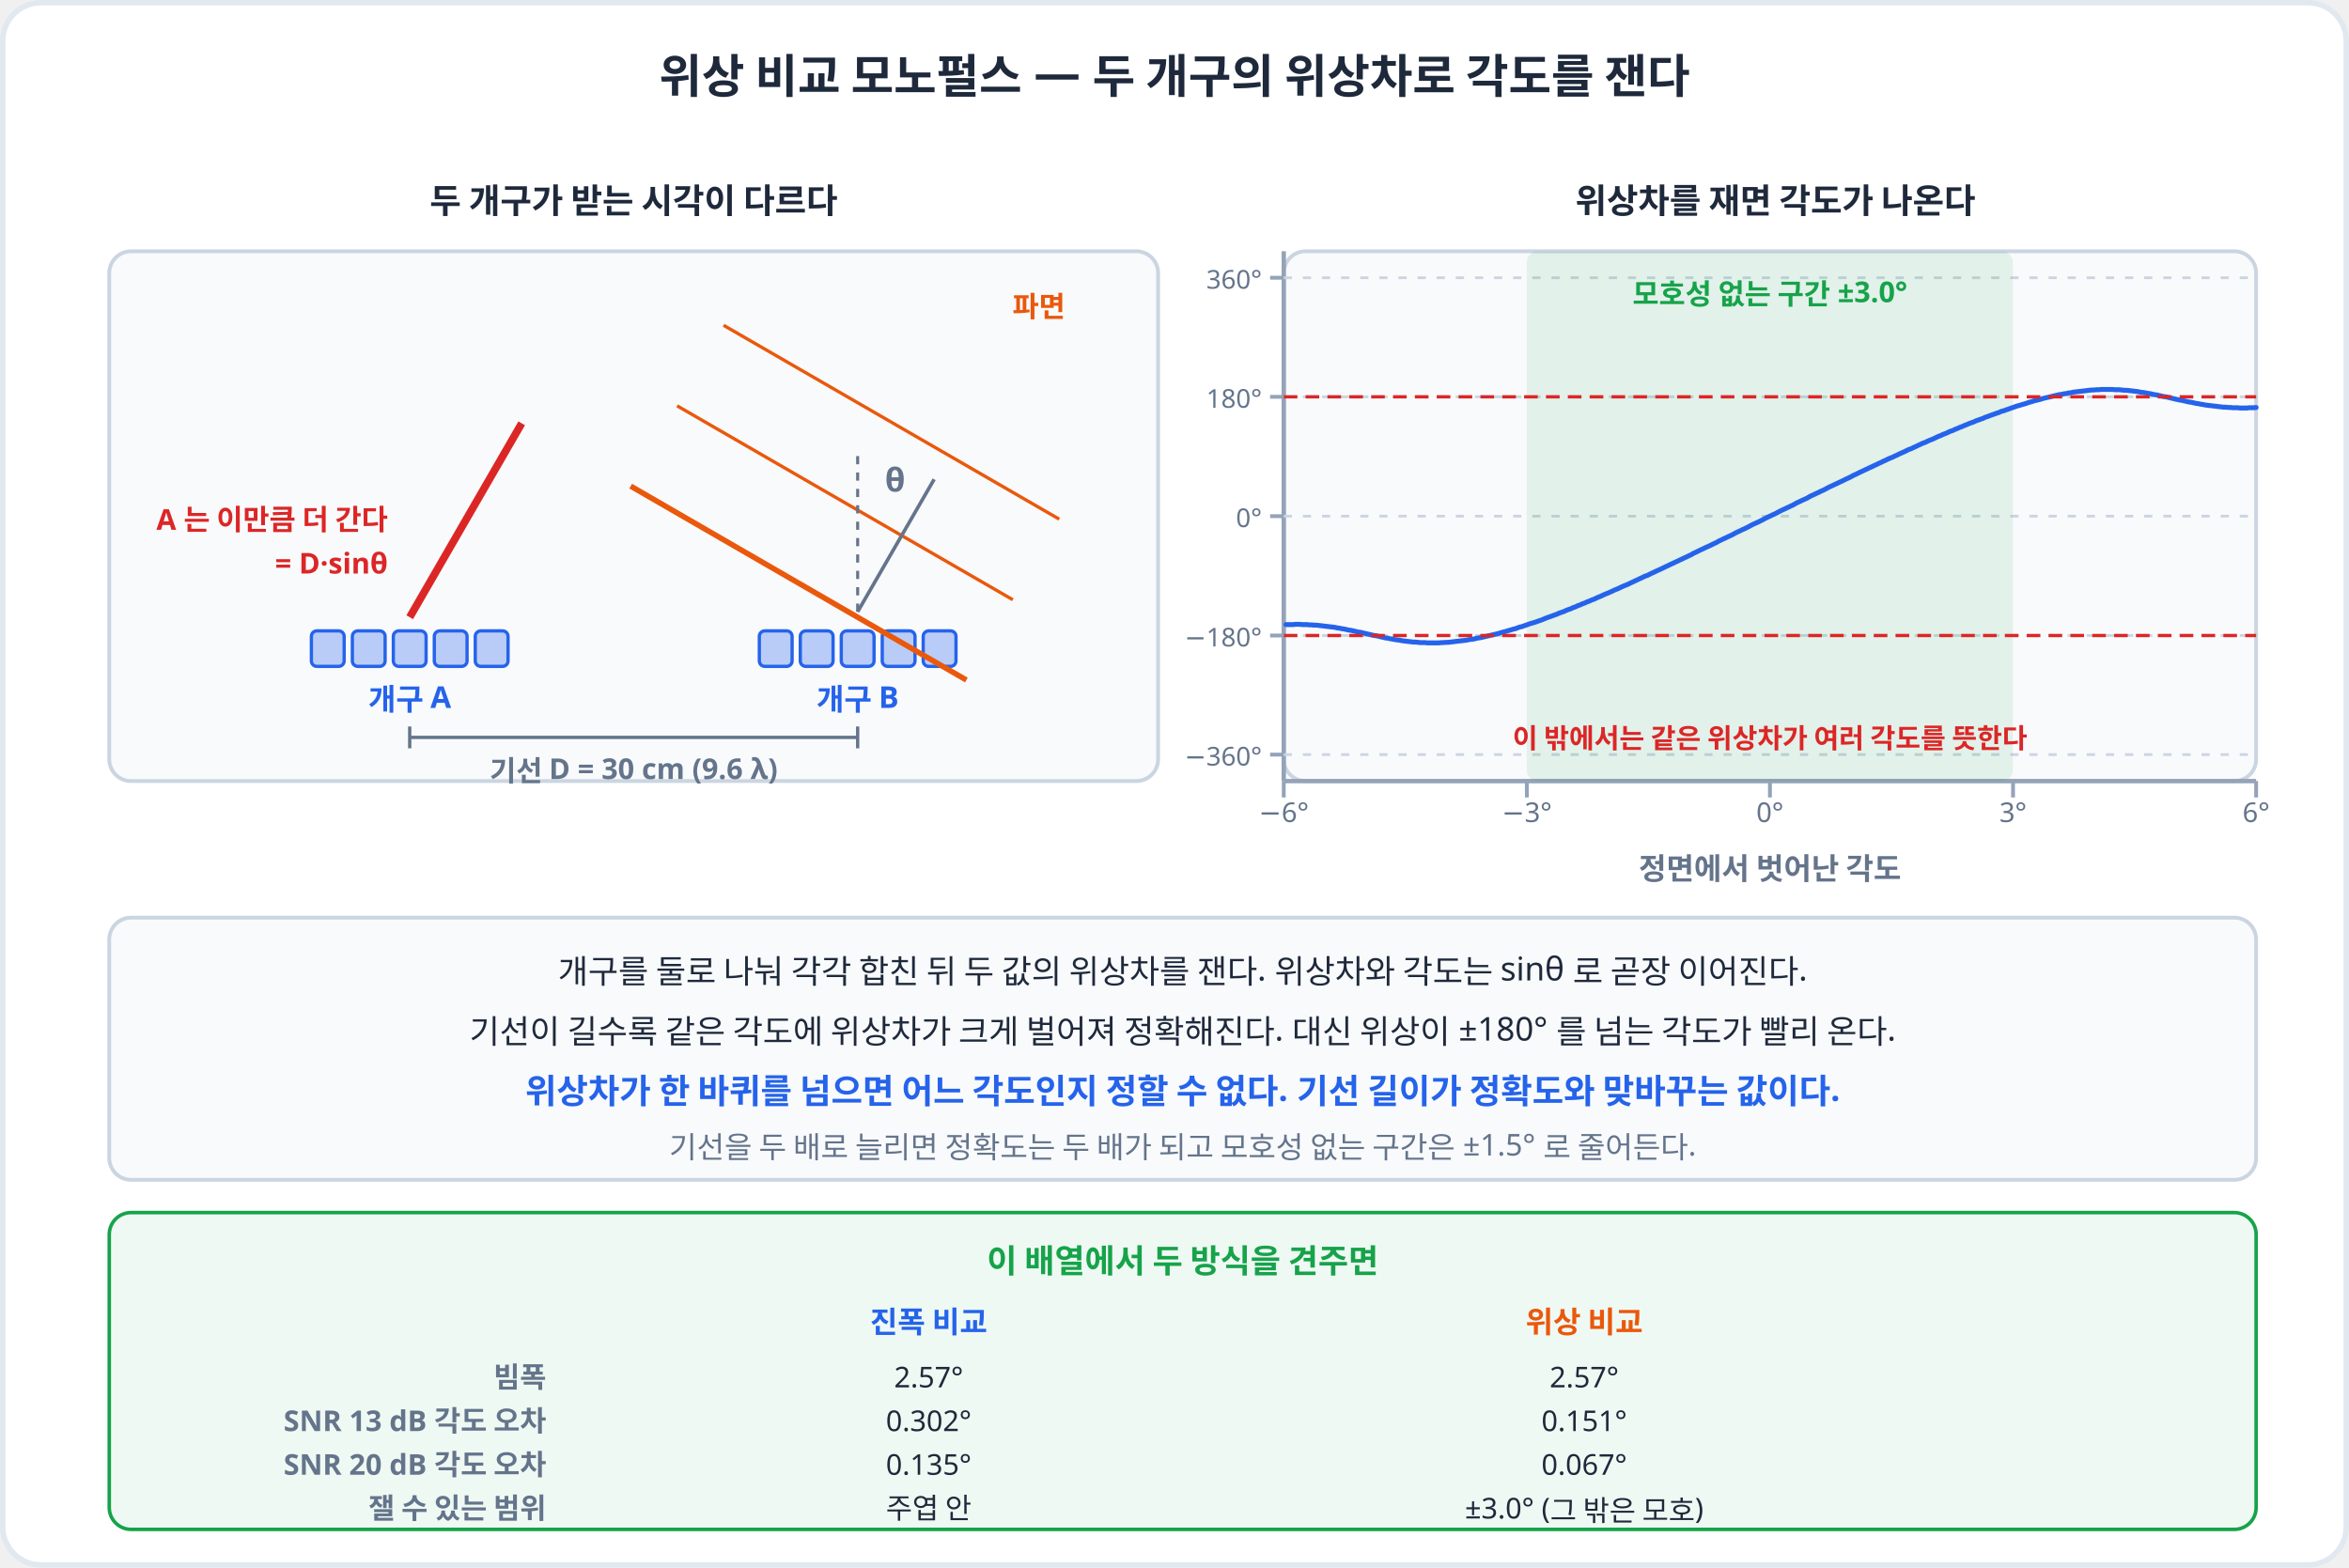
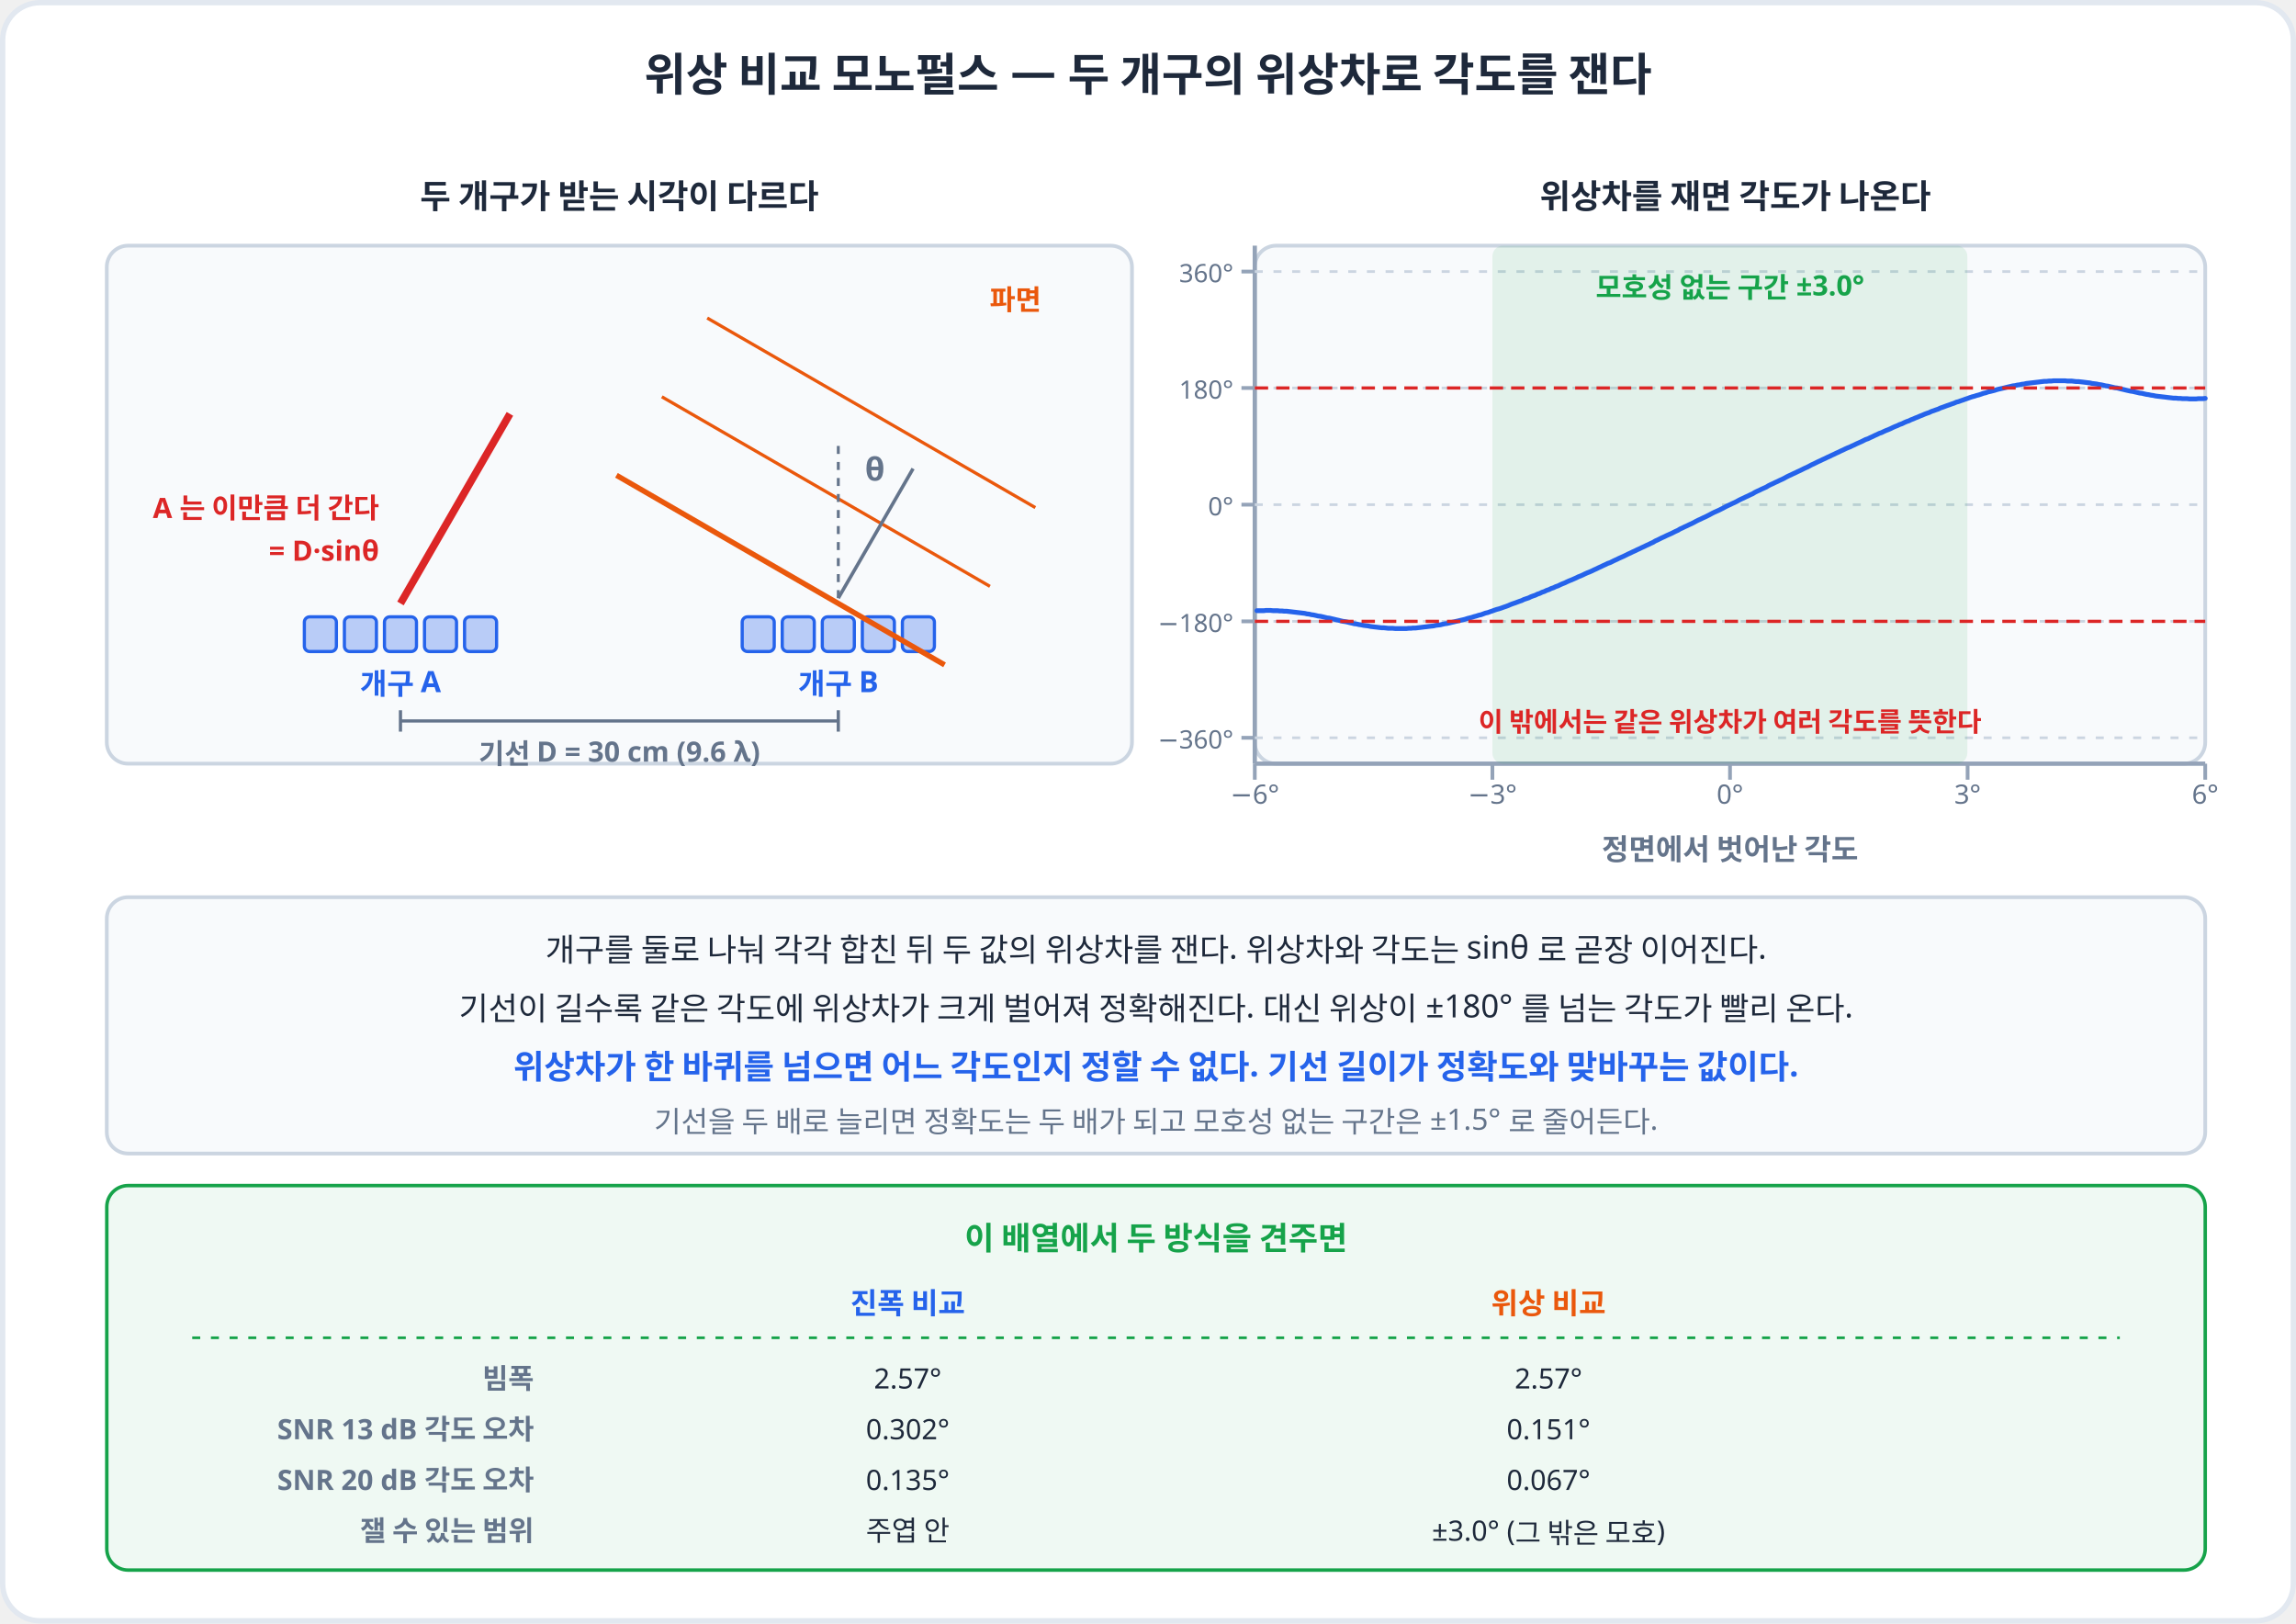
- <svg xmlns="http://www.w3.org/2000/svg" width="2580" height="1722" viewBox="0 0 860 574" font-family="Segoe UI, Malgun Gothic, Apple SD Gothic Neo, sans-serif">
+ <svg xmlns="http://www.w3.org/2000/svg" width="2580" height="1824" viewBox="0 0 860 608" font-family="Segoe UI, Malgun Gothic, Apple SD Gothic Neo, sans-serif">
  <defs>
    <marker id="ar-mute" viewBox="0 0 10 10" refX="8.5" refY="5" markerWidth="6.5" markerHeight="6.5" orient="auto-start-reverse">
      <path d="M0,0 L10,5 L0,10 z" fill="#64748b" />
    </marker>
    <marker id="ar-blue" viewBox="0 0 10 10" refX="8.5" refY="5" markerWidth="6.5" markerHeight="6.5" orient="auto-start-reverse">
      <path d="M0,0 L10,5 L0,10 z" fill="#2563eb" />
    </marker>
    <marker id="ar-orange" viewBox="0 0 10 10" refX="8.5" refY="5" markerWidth="6.5" markerHeight="6.5" orient="auto-start-reverse">
      <path d="M0,0 L10,5 L0,10 z" fill="#ea580c" />
    </marker>
    <marker id="ar-green" viewBox="0 0 10 10" refX="8.5" refY="5" markerWidth="6.5" markerHeight="6.5" orient="auto-start-reverse">
      <path d="M0,0 L10,5 L0,10 z" fill="#16a34a" />
    </marker>
    <marker id="ar-red" viewBox="0 0 10 10" refX="8.5" refY="5" markerWidth="6.5" markerHeight="6.5" orient="auto-start-reverse">
      <path d="M0,0 L10,5 L0,10 z" fill="#dc2626" />
    </marker>
    <marker id="ar-violet" viewBox="0 0 10 10" refX="8.5" refY="5" markerWidth="6.5" markerHeight="6.5" orient="auto-start-reverse">
      <path d="M0,0 L10,5 L0,10 z" fill="#7c3aed" />
    </marker>
    <marker id="ar-axis" viewBox="0 0 10 10" refX="8.5" refY="5" markerWidth="6.5" markerHeight="6.5" orient="auto-start-reverse">
      <path d="M0,0 L10,5 L0,10 z" fill="#94a3b8" />
    </marker>
    <marker id="ar-sky" viewBox="0 0 10 10" refX="8.5" refY="5" markerWidth="6.5" markerHeight="6.5" orient="auto-start-reverse">
      <path d="M0,0 L10,5 L0,10 z" fill="#0284c7" />
    </marker>
  </defs>
-   <rect x="1" y="1" width="858" height="572" rx="14" fill="#ffffff" stroke="#e2e8f0" stroke-width="2" />
+   <rect x="1" y="1" width="858" height="606" rx="14" fill="#ffffff" stroke="#e2e8f0" stroke-width="2" />
  <text x="430.0" y="34.0" font-size="17" fill="#1e293b" text-anchor="middle" font-weight="700">위상 비교 모노펄스 — 두 개구의 위상차로 각도를 잰다</text>
  <text x="232.0" y="78.0" font-size="12.5" fill="#1e293b" text-anchor="middle" font-weight="700">두 개구가 받는 시각이 다르다</text>
  <rect x="40.0" y="92.0" width="384.0" height="194.0" rx="8" fill="#f8fafc" stroke="#cbd5e1" stroke-width="1.4" />
  <rect x="114.0" y="231.0" width="12.0" height="13.0" rx="2" fill="#2563eb" fill-opacity="0.3" />
  <rect x="114.0" y="231.0" width="12.0" height="13.0" rx="2" fill="none" stroke="#2563eb" stroke-width="1.2" />
  <rect x="129.0" y="231.0" width="12.0" height="13.0" rx="2" fill="#2563eb" fill-opacity="0.3" />
  <rect x="129.0" y="231.0" width="12.0" height="13.0" rx="2" fill="none" stroke="#2563eb" stroke-width="1.2" />
  <rect x="144.0" y="231.0" width="12.0" height="13.0" rx="2" fill="#2563eb" fill-opacity="0.3" />
  <rect x="144.0" y="231.0" width="12.0" height="13.0" rx="2" fill="none" stroke="#2563eb" stroke-width="1.2" />
  <rect x="159.0" y="231.0" width="12.0" height="13.0" rx="2" fill="#2563eb" fill-opacity="0.3" />
  <rect x="159.0" y="231.0" width="12.0" height="13.0" rx="2" fill="none" stroke="#2563eb" stroke-width="1.2" />
  <rect x="174.0" y="231.0" width="12.0" height="13.0" rx="2" fill="#2563eb" fill-opacity="0.3" />
  <rect x="174.0" y="231.0" width="12.0" height="13.0" rx="2" fill="none" stroke="#2563eb" stroke-width="1.2" />
  <text x="150.0" y="260.0" font-size="11" fill="#2563eb" text-anchor="middle" font-weight="700">개구 A</text>
  <rect x="278.0" y="231.0" width="12.0" height="13.0" rx="2" fill="#2563eb" fill-opacity="0.3" />
  <rect x="278.0" y="231.0" width="12.0" height="13.0" rx="2" fill="none" stroke="#2563eb" stroke-width="1.2" />
  <rect x="293.0" y="231.0" width="12.0" height="13.0" rx="2" fill="#2563eb" fill-opacity="0.3" />
  <rect x="293.0" y="231.0" width="12.0" height="13.0" rx="2" fill="none" stroke="#2563eb" stroke-width="1.2" />
  <rect x="308.0" y="231.0" width="12.0" height="13.0" rx="2" fill="#2563eb" fill-opacity="0.3" />
  <rect x="308.0" y="231.0" width="12.0" height="13.0" rx="2" fill="none" stroke="#2563eb" stroke-width="1.2" />
  <rect x="323.0" y="231.0" width="12.0" height="13.0" rx="2" fill="#2563eb" fill-opacity="0.3" />
  <rect x="323.0" y="231.0" width="12.0" height="13.0" rx="2" fill="none" stroke="#2563eb" stroke-width="1.2" />
  <rect x="338.0" y="231.0" width="12.0" height="13.0" rx="2" fill="#2563eb" fill-opacity="0.3" />
  <rect x="338.0" y="231.0" width="12.0" height="13.0" rx="2" fill="none" stroke="#2563eb" stroke-width="1.2" />
  <text x="314.0" y="260.0" font-size="11" fill="#2563eb" text-anchor="middle" font-weight="700">개구 B</text>
  <line x1="150.0" y1="270.0" x2="314.0" y2="270.0" stroke="#64748b" stroke-width="1.2" stroke-linecap="butt" />
  <line x1="150.0" y1="266.0" x2="150.0" y2="274.0" stroke="#64748b" stroke-width="1.2" stroke-linecap="butt" />
  <line x1="314.0" y1="266.0" x2="314.0" y2="274.0" stroke="#64748b" stroke-width="1.2" stroke-linecap="butt" />
  <text x="232.0" y="286.0" font-size="10.5" fill="#64748b" text-anchor="middle" font-weight="700">기선 D = 30 cm (9.6 λ)</text>
  <line x1="230.9" y1="178.0" x2="353.8" y2="249.0" stroke="#ea580c" stroke-width="2.0" stroke-linecap="butt" />
  <line x1="247.9" y1="148.6" x2="370.8" y2="219.6" stroke="#ea580c" stroke-width="1.2" stroke-linecap="butt" />
  <line x1="264.9" y1="119.1" x2="387.8" y2="190.1" stroke="#ea580c" stroke-width="1.2" stroke-linecap="butt" />
  <text x="390.0" y="116.0" font-size="10.5" fill="#ea580c" text-anchor="end" font-weight="700">파면</text>
  <line x1="150.0" y1="226.0" x2="191.0" y2="155.0" stroke="#dc2626" stroke-width="2.8" stroke-linecap="butt" />
  <text x="142.0" y="194.0" font-size="10.5" fill="#dc2626" text-anchor="end" font-weight="700">A 는 이만큼 더 간다</text>
  <text x="142.0" y="210.0" font-size="10.5" fill="#dc2626" text-anchor="end" font-weight="700">= D·sinθ</text>
  <line x1="314.0" y1="224.0" x2="314.0" y2="164.0" stroke="#64748b" stroke-width="1.1" stroke-linecap="butt" stroke-dasharray="3 3" />
  <line x1="314.0" y1="224.0" x2="342.0" y2="175.5" stroke="#64748b" stroke-width="1.3" stroke-linecap="butt" />
  <text x="324.0" y="180.0" font-size="12" fill="#64748b" text-anchor="start" font-weight="700">θ</text>
  <text x="650.0" y="78.0" font-size="12.5" fill="#1e293b" text-anchor="middle" font-weight="700">위상차를 재면 각도가 나온다</text>
  <rect x="470.0" y="92.0" width="356.0" height="194.0" rx="8" fill="#f8fafc" stroke="#cbd5e1" stroke-width="1.4" />
  <line x1="470.0" y1="286.0" x2="826.0" y2="286.0" stroke="#94a3b8" stroke-width="1.6" stroke-linecap="butt" />
  <line x1="470.0" y1="286.0" x2="470.0" y2="92.0" stroke="#94a3b8" stroke-width="1.6" stroke-linecap="butt" />
  <line x1="465.0" y1="276.3" x2="470.0" y2="276.3" stroke="#94a3b8" stroke-width="1.4" stroke-linecap="butt" />
  <text x="462.0" y="280.3" font-size="9.5" fill="#64748b" text-anchor="end" font-weight="400">−360°</text>
  <line x1="470.0" y1="276.3" x2="826.0" y2="276.3" stroke="#cbd5e1" stroke-width="1" stroke-linecap="butt" stroke-dasharray="3 4" />
  <line x1="465.0" y1="232.7" x2="470.0" y2="232.7" stroke="#94a3b8" stroke-width="1.4" stroke-linecap="butt" />
  <text x="462.0" y="236.7" font-size="9.5" fill="#64748b" text-anchor="end" font-weight="400">−180°</text>
  <line x1="470.0" y1="232.7" x2="826.0" y2="232.7" stroke="#cbd5e1" stroke-width="1" stroke-linecap="butt" stroke-dasharray="3 4" />
  <line x1="465.0" y1="189.0" x2="470.0" y2="189.0" stroke="#94a3b8" stroke-width="1.4" stroke-linecap="butt" />
  <text x="462.0" y="193.0" font-size="9.5" fill="#64748b" text-anchor="end" font-weight="400">0°</text>
  <line x1="470.0" y1="189.0" x2="826.0" y2="189.0" stroke="#cbd5e1" stroke-width="1" stroke-linecap="butt" stroke-dasharray="3 4" />
  <line x1="465.0" y1="145.3" x2="470.0" y2="145.3" stroke="#94a3b8" stroke-width="1.4" stroke-linecap="butt" />
  <text x="462.0" y="149.3" font-size="9.5" fill="#64748b" text-anchor="end" font-weight="400">180°</text>
  <line x1="470.0" y1="145.3" x2="826.0" y2="145.3" stroke="#cbd5e1" stroke-width="1" stroke-linecap="butt" stroke-dasharray="3 4" />
  <line x1="465.0" y1="101.7" x2="470.0" y2="101.7" stroke="#94a3b8" stroke-width="1.4" stroke-linecap="butt" />
  <text x="462.0" y="105.7" font-size="9.5" fill="#64748b" text-anchor="end" font-weight="400">360°</text>
  <line x1="470.0" y1="101.7" x2="826.0" y2="101.7" stroke="#cbd5e1" stroke-width="1" stroke-linecap="butt" stroke-dasharray="3 4" />
  <line x1="470.0" y1="286.0" x2="470.0" y2="292.0" stroke="#94a3b8" stroke-width="1.4" stroke-linecap="butt" />
  <text x="470.0" y="301.0" font-size="10" fill="#64748b" text-anchor="middle" font-weight="400">−6°</text>
  <line x1="559.0" y1="286.0" x2="559.0" y2="292.0" stroke="#94a3b8" stroke-width="1.4" stroke-linecap="butt" />
  <text x="559.0" y="301.0" font-size="10" fill="#64748b" text-anchor="middle" font-weight="400">−3°</text>
  <line x1="648.0" y1="286.0" x2="648.0" y2="292.0" stroke="#94a3b8" stroke-width="1.4" stroke-linecap="butt" />
  <text x="648.0" y="301.0" font-size="10" fill="#64748b" text-anchor="middle" font-weight="400">0°</text>
  <line x1="737.0" y1="286.0" x2="737.0" y2="292.0" stroke="#94a3b8" stroke-width="1.4" stroke-linecap="butt" />
  <text x="737.0" y="301.0" font-size="10" fill="#64748b" text-anchor="middle" font-weight="400">3°</text>
  <line x1="826.0" y1="286.0" x2="826.0" y2="292.0" stroke="#94a3b8" stroke-width="1.4" stroke-linecap="butt" />
  <text x="826.0" y="301.0" font-size="10" fill="#64748b" text-anchor="middle" font-weight="400">6°</text>
  <rect x="559.0" y="92.0" width="177.9" height="194.0" rx="4" fill="#16a34a" fill-opacity="0.1" />
  <path d="M470.8,228.7 L471.7,228.7 L472.5,228.7 L473.4,228.7 L474.2,228.6 L474.7,228.6 L475.1,228.6 L475.9,228.6 L476.8,228.7 L477.7,228.7 L478.5,228.7 L479.3,228.8 L480.2,228.8 L481.0,228.9 L481.9,228.9 L482.7,229.0 L483.6,229.1 L484.4,229.2 L485.3,229.3 L486.1,229.4 L487.0,229.5 L487.8,229.6 L488.7,229.7 L489.5,229.9 L490.4,230.0 L491.2,230.2 L492.0,230.3 L492.9,230.5 L493.7,230.7 L494.6,230.8 L495.5,231.0 L496.3,231.2 L497.1,231.4 L498.0,231.5 L498.8,231.7 L499.7,231.9 L500.5,232.1 L501.4,232.3 L502.2,232.5 L503.1,232.7 L503.9,232.8 L504.8,233.0 L505.6,233.2 L506.5,233.4 L507.3,233.6 L508.2,233.7 L509.0,233.9 L509.8,234.0 L510.7,234.2 L511.5,234.3 L512.4,234.4 L513.3,234.6 L514.1,234.7 L514.9,234.8 L515.8,234.9 L516.6,235.0 L517.5,235.1 L518.3,235.1 L519.2,235.2 L520.0,235.3 L520.9,235.3 L521.7,235.3 L522.6,235.4 L523.4,235.4 L525.1,235.4 L525.9,235.4 L526.8,235.4 L527.6,235.3 L528.5,235.3 L529.3,235.2 L530.2,235.2 L531.0,235.1 L531.9,235.0 L532.7,234.9 L533.5,234.8 L534.4,234.7 L535.2,234.6 L536.1,234.5 L537.0,234.4 L537.8,234.2 L538.6,234.1 L539.5,234.0 L540.3,233.8 L541.2,233.6 L542.0,233.5 L542.9,233.3 L543.7,233.1 L544.6,232.9 L545.4,232.7 L546.3,232.5 L547.1,232.3 L548.0,232.1 L548.8,231.9 L549.7,231.6 L550.5,231.4 L551.3,231.2 L552.2,230.9 L553.0,230.7 L553.9,230.4 L554.8,230.2 L555.6,229.9 L556.4,229.6 L557.3,229.4 L558.1,229.1 L559.0,228.8 L559.8,228.5 L560.7,228.2 L561.5,228.0 L562.4,227.7 L563.2,227.4 L564.1,227.1 L564.9,226.8 L565.8,226.4 L566.6,226.1 L567.5,225.8 L568.3,225.5 L569.1,225.2 L570.0,224.9 L570.8,224.5 L571.7,224.2 L572.6,223.9 L573.4,223.5 L574.2,223.2 L575.1,222.9 L575.9,222.5 L576.8,222.2 L577.6,221.8 L578.5,221.5 L579.3,221.1 L580.2,220.8 L581.0,220.4 L581.9,220.1 L582.7,219.7 L583.6,219.4 L584.4,219.0 L585.3,218.6 L586.1,218.3 L586.9,217.9 L587.8,217.5 L588.6,217.2 L589.5,216.8 L590.4,216.4 L591.2,216.0 L592.0,215.7 L592.9,215.3 L593.7,214.9 L594.6,214.5 L595.4,214.2 L596.3,213.8 L597.1,213.4 L598.0,213.0 L598.8,212.6 L599.7,212.2 L600.5,211.8 L601.4,211.4 L602.2,211.0 L603.1,210.7 L603.9,210.3 L604.7,209.9 L605.6,209.5 L606.4,209.1 L607.3,208.7 L608.2,208.3 L609.0,207.9 L609.8,207.5 L610.7,207.1 L611.5,206.7 L612.4,206.3 L613.2,205.9 L614.1,205.5 L614.9,205.1 L615.8,204.7 L616.6,204.3 L617.5,203.9 L618.3,203.5 L619.2,203.1 L620.0,202.6 L620.9,202.2 L621.7,201.8 L622.5,201.4 L623.4,201.0 L624.2,200.6 L625.1,200.2 L626.0,199.8 L626.8,199.4 L627.6,199.0 L628.5,198.6 L629.3,198.1 L630.2,197.7 L631.0,197.3 L631.9,196.9 L632.7,196.5 L633.6,196.1 L634.4,195.7 L635.3,195.2 L636.1,194.8 L637.0,194.4 L637.8,194.0 L638.7,193.6 L639.5,193.2 L640.3,192.8 L641.2,192.3 L642.0,191.9 L642.9,191.5 L643.8,191.1 L644.6,190.7 L645.4,190.3 L646.3,189.8 L647.1,189.4 L648.0,189.0 L648.8,188.6 L649.7,188.2 L650.5,187.8 L651.4,187.3 L652.2,186.9 L653.1,186.5 L653.9,186.1 L654.8,185.7 L655.6,185.3 L656.5,184.9 L657.3,184.4 L658.1,184.0 L659.0,183.6 L659.8,183.2 L660.7,182.8 L661.6,182.4 L662.4,181.9 L663.2,181.5 L664.1,181.1 L664.9,180.7 L665.8,180.3 L666.6,179.9 L667.5,179.5 L668.3,179.1 L669.2,178.6 L670.0,178.2 L670.9,177.8 L671.7,177.4 L672.6,177.0 L673.4,176.6 L674.3,176.2 L675.1,175.8 L675.9,175.4 L676.8,175.0 L677.6,174.6 L678.5,174.1 L679.4,173.7 L680.2,173.3 L681.0,172.9 L681.9,172.5 L682.7,172.1 L683.6,171.7 L684.4,171.3 L685.3,170.9 L686.1,170.5 L687.0,170.1 L687.8,169.7 L688.7,169.3 L689.5,168.9 L690.4,168.5 L691.2,168.1 L692.1,167.7 L692.9,167.4 L693.7,167.0 L694.6,166.6 L695.4,166.2 L696.3,165.8 L697.2,165.4 L698.0,165.0 L698.8,164.6 L699.7,164.3 L700.5,163.9 L701.4,163.5 L702.2,163.1 L703.1,162.7 L703.9,162.3 L704.8,162.0 L705.6,161.6 L706.5,161.2 L707.3,160.9 L708.2,160.5 L709.0,160.1 L709.9,159.7 L710.7,159.4 L711.5,159.0 L712.4,158.7 L713.2,158.3 L714.1,157.9 L715.0,157.6 L715.8,157.2 L716.6,156.9 L717.5,156.5 L718.3,156.2 L719.2,155.8 L720.0,155.5 L720.9,155.1 L721.7,154.8 L722.6,154.5 L723.4,154.1 L724.3,153.8 L725.1,153.5 L726.0,153.2 L726.8,152.8 L727.7,152.5 L728.5,152.2 L729.3,151.9 L730.2,151.6 L731.0,151.3 L731.9,151.0 L732.8,150.6 L733.6,150.4 L734.4,150.1 L735.3,149.8 L736.1,149.5 L737.0,149.2 L737.8,148.9 L738.7,148.6 L739.5,148.4 L740.4,148.1 L741.2,147.9 L742.1,147.6 L742.9,147.3 L743.8,147.1 L744.6,146.8 L745.5,146.6 L746.3,146.4 L747.1,146.2 L748.0,145.9 L748.8,145.7 L749.7,145.5 L750.6,145.3 L751.4,145.1 L752.2,144.9 L753.1,144.7 L753.9,144.5 L754.8,144.4 L755.6,144.2 L756.5,144.1 L757.3,143.9 L758.2,143.8 L759.0,143.6 L759.9,143.5 L760.7,143.4 L761.6,143.3 L762.4,143.2 L763.3,143.1 L764.1,143.0 L764.9,142.9 L765.8,142.8 L766.6,142.8 L767.5,142.7 L768.4,142.7 L769.2,142.6 L770.0,142.6 L770.9,142.6 L771.6,142.6 L771.8,142.6 L772.6,142.6 L773.5,142.6 L774.3,142.7 L775.2,142.7 L776.0,142.7 L776.8,142.8 L777.7,142.9 L778.5,142.9 L779.4,143.0 L780.3,143.1 L781.1,143.2 L781.9,143.3 L782.8,143.4 L783.6,143.6 L784.5,143.7 L785.3,143.8 L786.2,144.0 L787.0,144.1 L787.9,144.3 L788.7,144.5 L789.6,144.6 L790.4,144.8 L791.3,145.0 L792.1,145.2 L793.0,145.3 L793.8,145.5 L794.6,145.7 L795.5,145.9 L796.3,146.1 L797.2,146.3 L798.1,146.5 L798.9,146.6 L799.7,146.8 L800.6,147.0 L801.4,147.2 L802.3,147.3 L803.1,147.5 L804.0,147.7 L804.8,147.8 L805.7,148.0 L806.5,148.1 L807.4,148.3 L808.2,148.4 L809.1,148.5 L809.9,148.6 L810.8,148.7 L811.6,148.8 L812.4,148.9 L813.3,149.0 L814.1,149.1 L815.0,149.1 L815.9,149.2 L816.7,149.2 L817.5,149.3 L818.4,149.3 L819.2,149.3 L820.1,149.4 L821.8,149.4 L822.6,149.4 L823.4,149.3 L824.3,149.3 L825.1,149.3 L826.0,149.2" fill="none" stroke="#2563eb" stroke-width="1.8" stroke-linecap="round" stroke-linejoin="round" />
  <line x1="470.0" y1="232.7" x2="826.0" y2="232.7" stroke="#dc2626" stroke-width="1.2" stroke-linecap="butt" stroke-dasharray="5 3" />
  <line x1="470.0" y1="145.3" x2="826.0" y2="145.3" stroke="#dc2626" stroke-width="1.2" stroke-linecap="butt" stroke-dasharray="5 3" />
  <text x="648.0" y="111.4" font-size="10.5" fill="#16a34a" text-anchor="middle" font-weight="700">모호성 없는 구간 ±3.0°</text>
  <text x="648.0" y="273.9" font-size="10" fill="#dc2626" text-anchor="middle" font-weight="700">이 밖에서는 같은 위상차가 여러 각도를 뜻한다</text>
  <text x="648.0" y="322.0" font-size="11" fill="#64748b" text-anchor="middle" font-weight="700">정면에서 벗어난 각도</text>
  <rect x="40.0" y="336.0" width="786.0" height="96.0" rx="8" fill="#f8fafc" stroke="#cbd5e1" stroke-width="1.4" />
  <text x="433.0" y="360.0" font-size="12" fill="#1e293b" text-anchor="middle" font-weight="400">개구를 둘로 나눠 각각 합친 뒤 두 값의 위상차를 잰다. 위상차와 각도는 sinθ 로 곧장 이어진다.</text>
  <text x="433.0" y="382.0" font-size="12" fill="#1e293b" text-anchor="middle" font-weight="400">기선이 길수록 같은 각도에 위상차가 크게 벌어져 정확해진다. 대신 위상이 ±180° 를 넘는 각도가 빨리 온다.</text>
  <text x="433.0" y="404.0" font-size="12.5" fill="#2563eb" text-anchor="middle" font-weight="700">위상차가 한 바퀴를 넘으면 어느 각도인지 정할 수 없다. 기선 길이가 정확도와 맞바꾸는 값이다.</text>
  <text x="433.0" y="424.0" font-size="11" fill="#64748b" text-anchor="middle" font-weight="400">기선을 두 배로 늘리면 정확도는 두 배가 되고 모호성 없는 구간은 ±1.5° 로 줄어든다.</text>
-   <rect x="40.0" y="444.0" width="786.0" height="116.0" rx="8" fill="#16a34a" fill-opacity="0.07" />
-   <rect x="40.0" y="444.0" width="786.0" height="116.0" rx="8" fill="none" stroke="#16a34a" stroke-width="1.3" />
-   <text x="433.0" y="466.0" font-size="12" fill="#16a34a" text-anchor="middle" font-weight="700">이 배열에서 두 방식을 견주면</text>
-   <text x="340.0" y="488.0" font-size="11" fill="#2563eb" text-anchor="middle" font-weight="700">진폭 비교</text>
-   <text x="580.0" y="488.0" font-size="11" fill="#ea580c" text-anchor="middle" font-weight="700">위상 비교</text>
-   <text x="200.0" y="508.0" font-size="10.5" fill="#64748b" text-anchor="end" font-weight="700">빔폭</text>
-   <text x="340.0" y="508.0" font-size="10.5" fill="#1e293b" text-anchor="middle" font-weight="400">2.57°</text>
-   <text x="580.0" y="508.0" font-size="10.5" fill="#1e293b" text-anchor="middle" font-weight="400">2.57°</text>
-   <text x="200.0" y="524.0" font-size="10.5" fill="#64748b" text-anchor="end" font-weight="700">SNR 13 dB 각도 오차</text>
-   <text x="340.0" y="524.0" font-size="10.5" fill="#1e293b" text-anchor="middle" font-weight="400">0.302°</text>
-   <text x="580.0" y="524.0" font-size="10.5" fill="#1e293b" text-anchor="middle" font-weight="400">0.151°</text>
-   <text x="200.0" y="540.0" font-size="10.5" fill="#64748b" text-anchor="end" font-weight="700">SNR 20 dB 각도 오차</text>
-   <text x="340.0" y="540.0" font-size="10.5" fill="#1e293b" text-anchor="middle" font-weight="400">0.135°</text>
-   <text x="580.0" y="540.0" font-size="10.5" fill="#1e293b" text-anchor="middle" font-weight="400">0.067°</text>
-   <text x="200.0" y="556.0" font-size="10.5" fill="#64748b" text-anchor="end" font-weight="700">잴 수 있는 범위</text>
-   <text x="340.0" y="556.0" font-size="10.5" fill="#1e293b" text-anchor="middle" font-weight="400">주엽 안</text>
-   <text x="580.0" y="556.0" font-size="10.5" fill="#1e293b" text-anchor="middle" font-weight="400">±3.0° (그 밖은 모호)</text>
+   <rect x="40.0" y="444.0" width="786.0" height="144.0" rx="8" fill="#16a34a" fill-opacity="0.07" />
+   <rect x="40.0" y="444.0" width="786.0" height="144.0" rx="8" fill="none" stroke="#16a34a" stroke-width="1.3" />
+   <text x="433.0" y="468.0" font-size="12" fill="#16a34a" text-anchor="middle" font-weight="700">이 배열에서 두 방식을 견주면</text>
+   <text x="340.0" y="492.0" font-size="11" fill="#2563eb" text-anchor="middle" font-weight="700">진폭 비교</text>
+   <text x="580.0" y="492.0" font-size="11" fill="#ea580c" text-anchor="middle" font-weight="700">위상 비교</text>
+   <line x1="72.0" y1="501.0" x2="794.0" y2="501.0" stroke="#16a34a" stroke-width="1.0" stroke-linecap="butt" stroke-dasharray="3 4" />
+   <text x="200.0" y="520.0" font-size="10.5" fill="#64748b" text-anchor="end" font-weight="700">빔폭</text>
+   <text x="340.0" y="520.0" font-size="10.5" fill="#1e293b" text-anchor="middle" font-weight="400">2.57°</text>
+   <text x="580.0" y="520.0" font-size="10.5" fill="#1e293b" text-anchor="middle" font-weight="400">2.57°</text>
+   <text x="200.0" y="539.0" font-size="10.5" fill="#64748b" text-anchor="end" font-weight="700">SNR 13 dB 각도 오차</text>
+   <text x="340.0" y="539.0" font-size="10.5" fill="#1e293b" text-anchor="middle" font-weight="400">0.302°</text>
+   <text x="580.0" y="539.0" font-size="10.5" fill="#1e293b" text-anchor="middle" font-weight="400">0.151°</text>
+   <text x="200.0" y="558.0" font-size="10.5" fill="#64748b" text-anchor="end" font-weight="700">SNR 20 dB 각도 오차</text>
+   <text x="340.0" y="558.0" font-size="10.5" fill="#1e293b" text-anchor="middle" font-weight="400">0.135°</text>
+   <text x="580.0" y="558.0" font-size="10.5" fill="#1e293b" text-anchor="middle" font-weight="400">0.067°</text>
+   <text x="200.0" y="577.0" font-size="10.5" fill="#64748b" text-anchor="end" font-weight="700">잴 수 있는 범위</text>
+   <text x="340.0" y="577.0" font-size="10.5" fill="#1e293b" text-anchor="middle" font-weight="400">주엽 안</text>
+   <text x="580.0" y="577.0" font-size="10.5" fill="#1e293b" text-anchor="middle" font-weight="400">±3.0° (그 밖은 모호)</text>
</svg>
